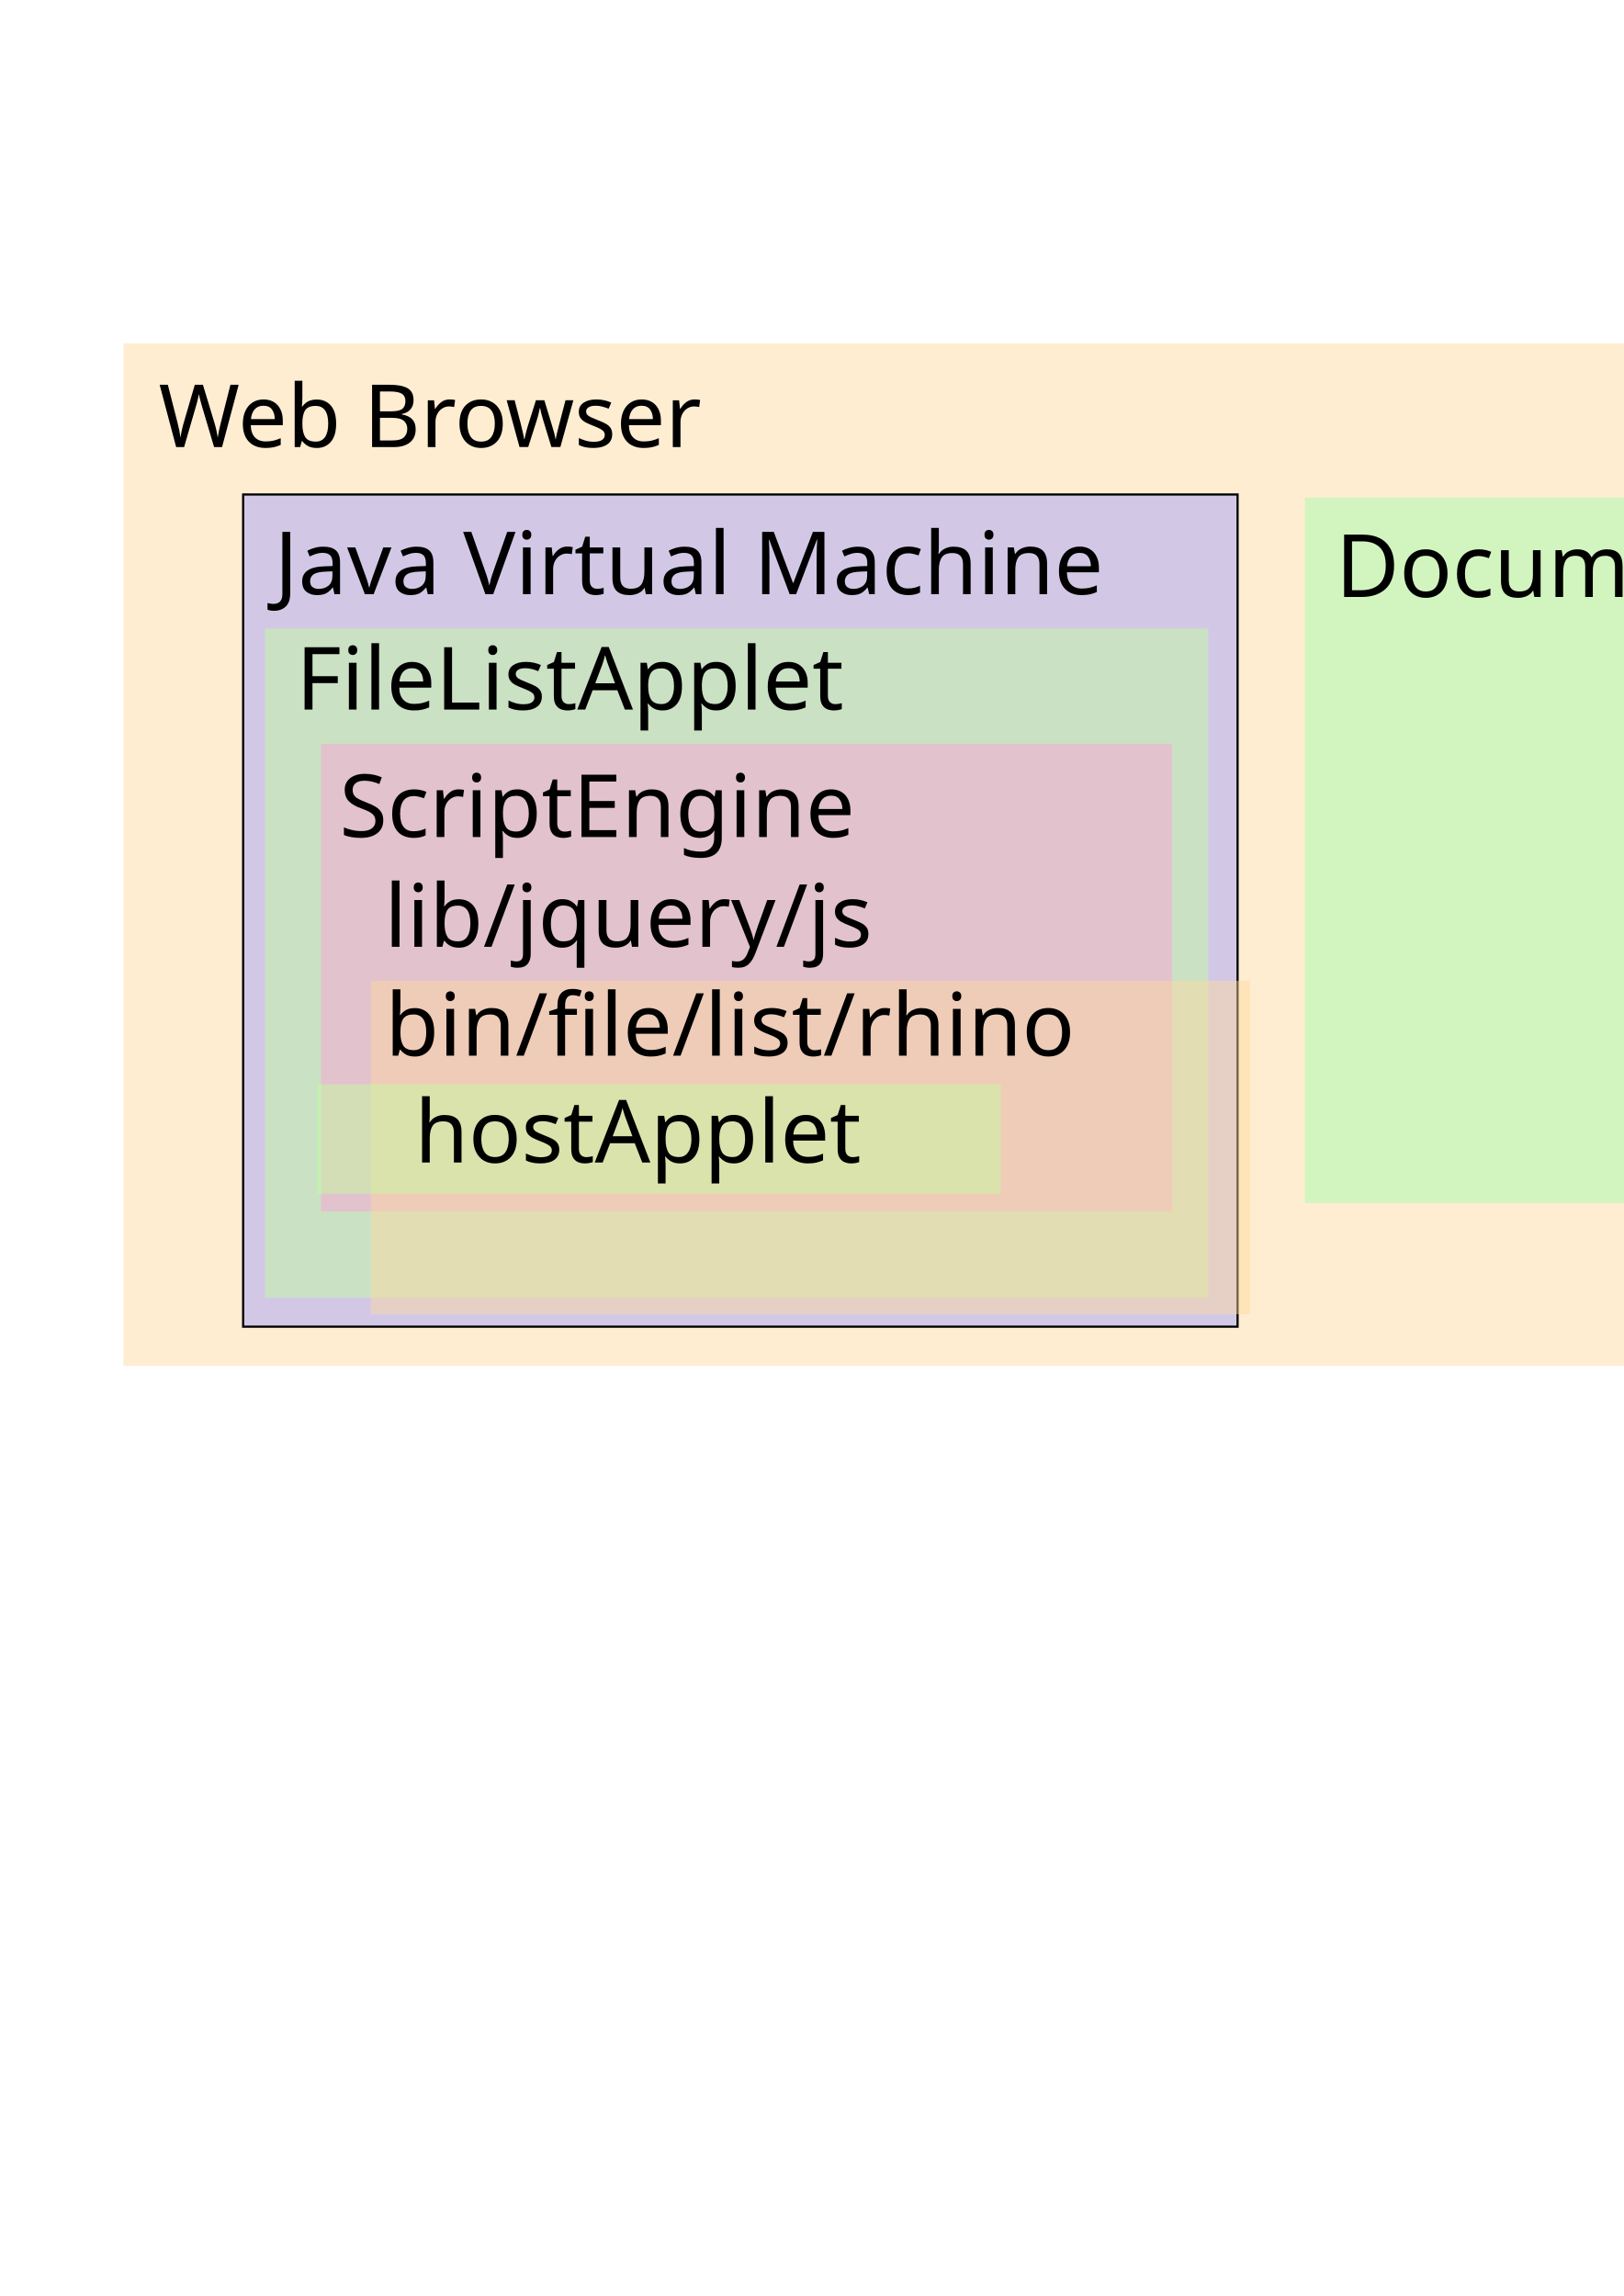
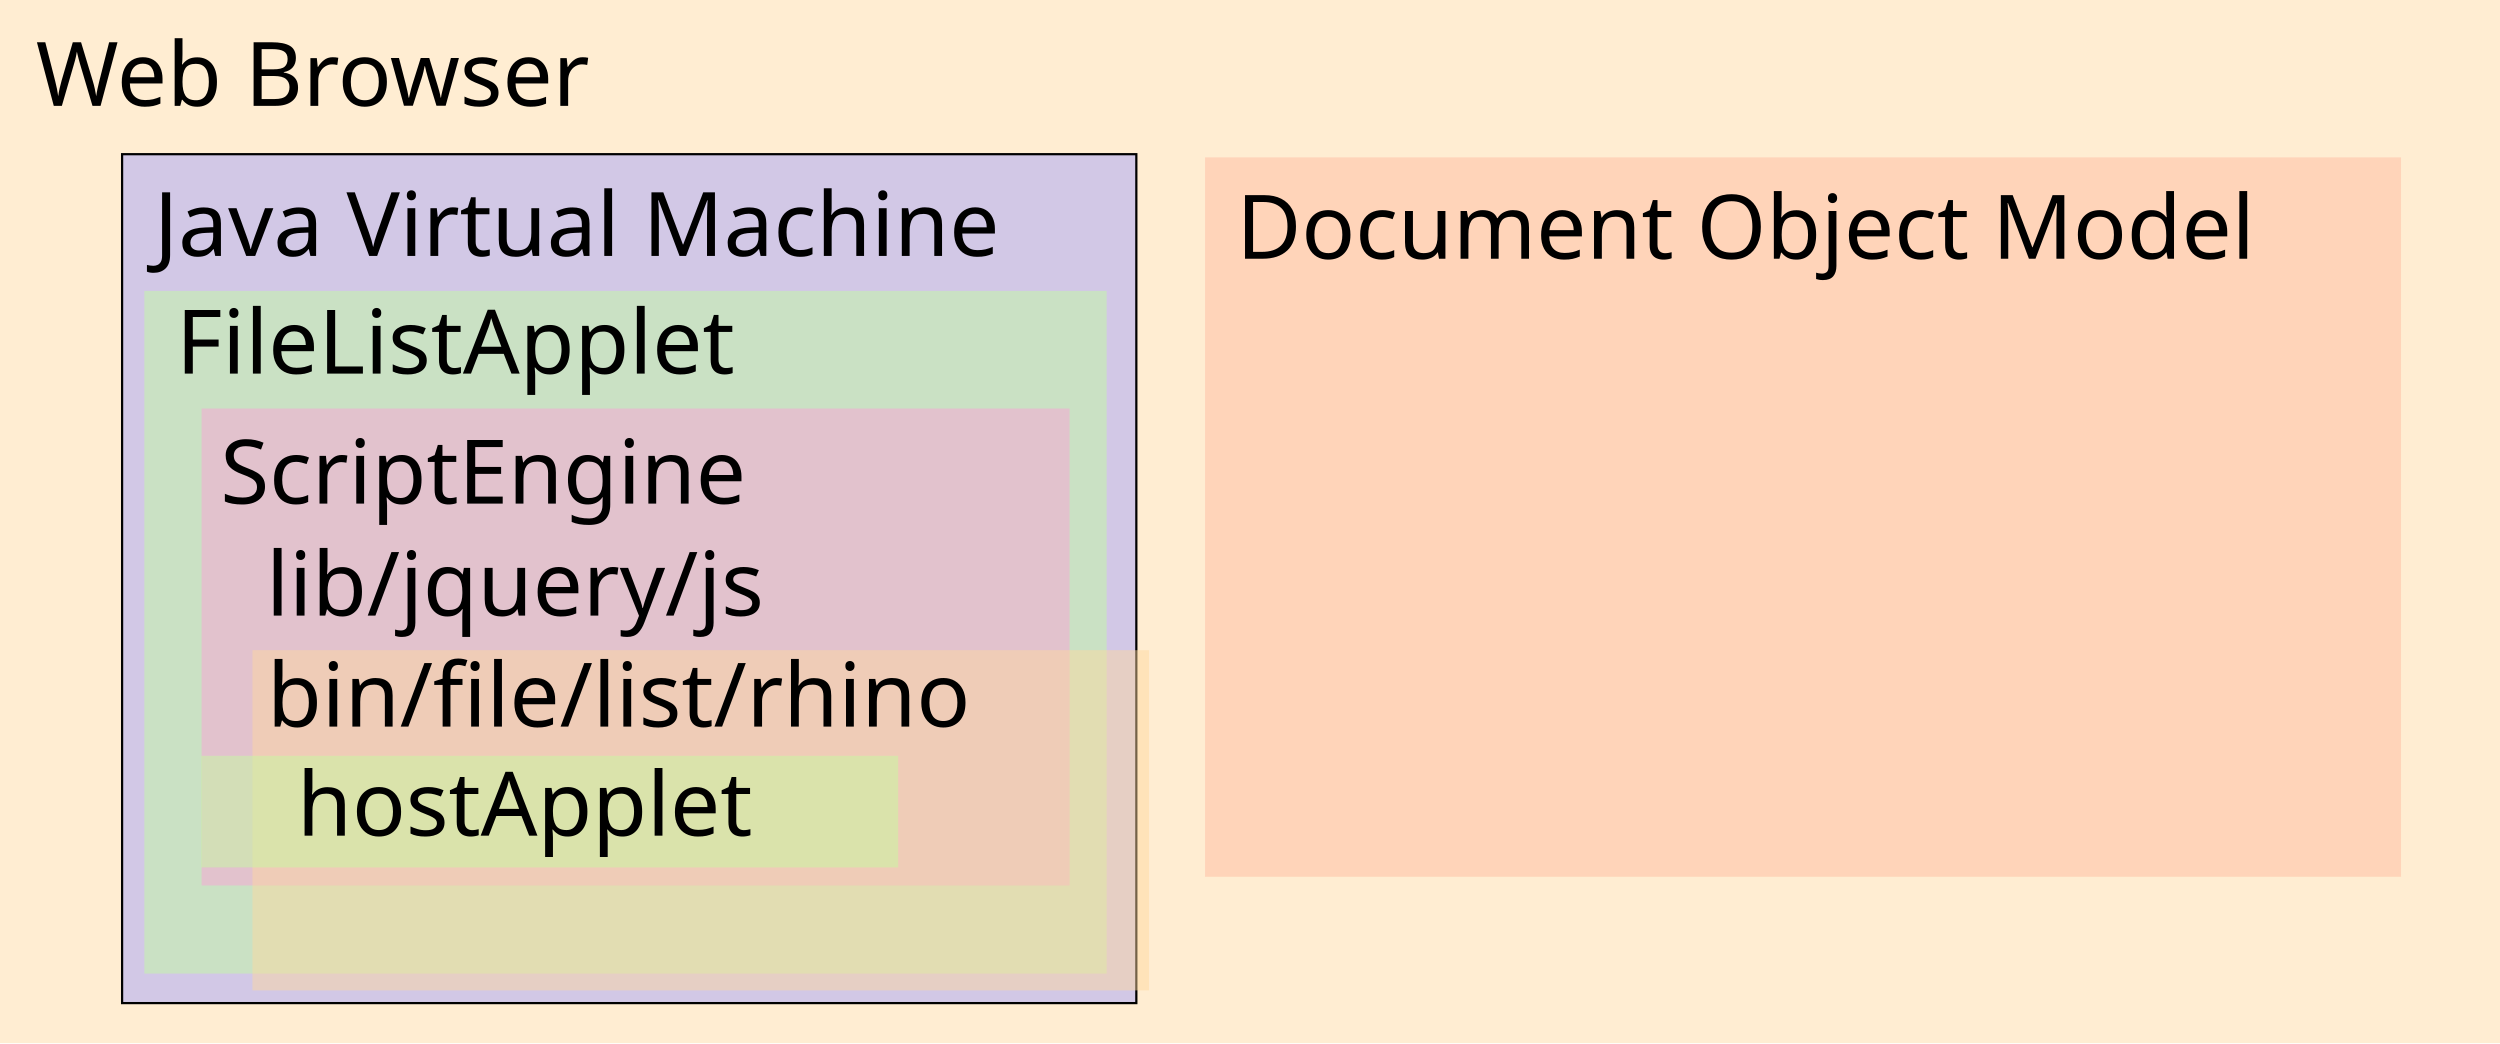
- <svg xmlns="http://www.w3.org/2000/svg" width="744.094" height="1052.362" id="svg2" version="1.1">
+ <svg xmlns="http://www.w3.org/2000/svg" width="1123.29" height="468.711" id="svg2" version="1.1">
  <defs id="defs4" />
-   <g id="layer1">
+   <g id="layer1" transform="translate(-56.56855,-157.367)">
    <rect style="fill:#ffd79b;fill-opacity:0.457" id="rect4242" width="1123.29" height="468.711" x="56.569" y="157.367" />
    <rect style="fill:#9b9bff;fill-opacity:0.457;fill-rule:evenodd;stroke:#000000;stroke-width:1px;stroke-linecap:butt;stroke-linejoin:miter;stroke-opacity:1" id="rect2985" width="455.714" height="381.429" x="111.429" y="226.648" />
    <rect style="fill:#c1ff9b;fill-opacity:0.457" id="rect4125" width="432.367" height="306.73" x="121.429" y="288.076" />
    <text xml:space="preserve" style="font-size:40px;font-style:normal;font-weight:normal;line-height:125%;letter-spacing:0px;word-spacing:0px;fill:#000000;fill-opacity:1;stroke:none;font-family:Sans" x="125.714" y="272.362" id="text2987">
      <tspan x="125.714" y="272.362" id="tspan2993">Java Virtual Machine</tspan>
    </text>
    <rect style="fill:#ff9bd7;fill-opacity:0.457" id="rect4119" width="390" height="214.286" x="147.143" y="340.934" />
    <text xml:space="preserve" style="font-size:40px;font-style:normal;font-weight:normal;line-height:125%;letter-spacing:0px;word-spacing:0px;fill:#000000;fill-opacity:1;stroke:none;font-family:Sans" x="158.571" y="382.362" id="text4121">
      <tspan x="158.571" y="382.362" id="tspan4131" />
    </text>
    <text xml:space="preserve" style="font-size:40px;font-style:normal;font-weight:normal;line-height:125%;letter-spacing:0px;word-spacing:0px;fill:#000000;fill-opacity:1;stroke:none;font-family:Sans" x="135.714" y="325.219" id="text4127">
      <tspan id="tspan4129" x="135.714" y="325.219">FileListApplet</tspan>
    </text>
    <rect style="fill:#ffd79b;fill-opacity:0.457" id="rect4154" width="402.857" height="152.857" x="170" y="449.505" />
    <text xml:space="preserve" style="font-size:40px;font-style:normal;font-weight:normal;line-height:125%;letter-spacing:0px;word-spacing:0px;fill:#000000;fill-opacity:1;stroke:none;font-family:Sans" x="176.159" y="433.972" id="text4127-8">
      <tspan id="tspan4129-9" x="176.159" y="433.972">lib/jquery/js</tspan>
    </text>
-     <rect style="fill:#c1ff9b;fill-opacity:0.457" id="rect4125-1" width="313.169" height="50.151" x="145.451" y="496.957" />
+     <rect style="fill:#c1ff9b;fill-opacity:0.457" id="rect4125-1" width="313.169" height="50.151" x="146.966" y="496.957" />
    <text xml:space="preserve" style="font-size:40px;font-style:normal;font-weight:normal;line-height:125%;letter-spacing:0px;word-spacing:0px;fill:#000000;fill-opacity:1;stroke:none;font-family:Sans" x="190.015" y="532.845" id="text4127-8-4">
      <tspan id="tspan4129-9-3" x="190.015" y="532.845">hostApplet</tspan>
    </text>
    <text xml:space="preserve" style="font-size:40px;font-style:normal;font-weight:normal;line-height:125%;letter-spacing:0px;word-spacing:0px;fill:#000000;fill-opacity:1;stroke:none;font-family:Sans" x="72.681" y="204.924" id="text2987-0">
      <tspan x="72.681" y="204.924" id="tspan2993-8">Web Browser</tspan>
    </text>
-     <rect style="fill:#9bffa9;fill-opacity:0.457" id="rect4265" width="537.401" height="323.249" x="598.01" y="228.078" />
+     <rect style="fill:#ffb69b;fill-opacity:0.457" id="rect4265" width="537.401" height="323.249" x="598.01" y="228.078" />
    <a id="a4321">
      <text id="text2987-4" y="273.614" x="612.103" style="font-size:40px;font-style:normal;font-weight:normal;line-height:125%;letter-spacing:0px;word-spacing:0px;fill:#000000;fill-opacity:1;stroke:none;font-family:Sans" xml:space="preserve">
        <tspan id="tspan2993-5" y="273.614" x="612.103">Document Object Model</tspan>
      </text>
    </a>
    <text xml:space="preserve" style="font-size:40px;font-style:normal;font-weight:normal;line-height:125%;letter-spacing:0px;word-spacing:0px;fill:#000000;fill-opacity:1;stroke:none;font-family:Sans" x="176.569" y="483.854" id="text4127-8-8">
      <tspan id="tspan4129-9-5" x="176.569" y="483.854">bin/file/list/rhino</tspan>
    </text>
    <text xml:space="preserve" style="font-size:40px;font-style:normal;font-weight:normal;line-height:125%;letter-spacing:0px;word-spacing:0px;fill:#000000;fill-opacity:1;stroke:none;font-family:Sans" x="155.564" y="383.641" id="text4317">
      <tspan id="tspan4319" x="155.564" y="383.641">ScriptEngine</tspan>
    </text>
  </g>
</svg>
